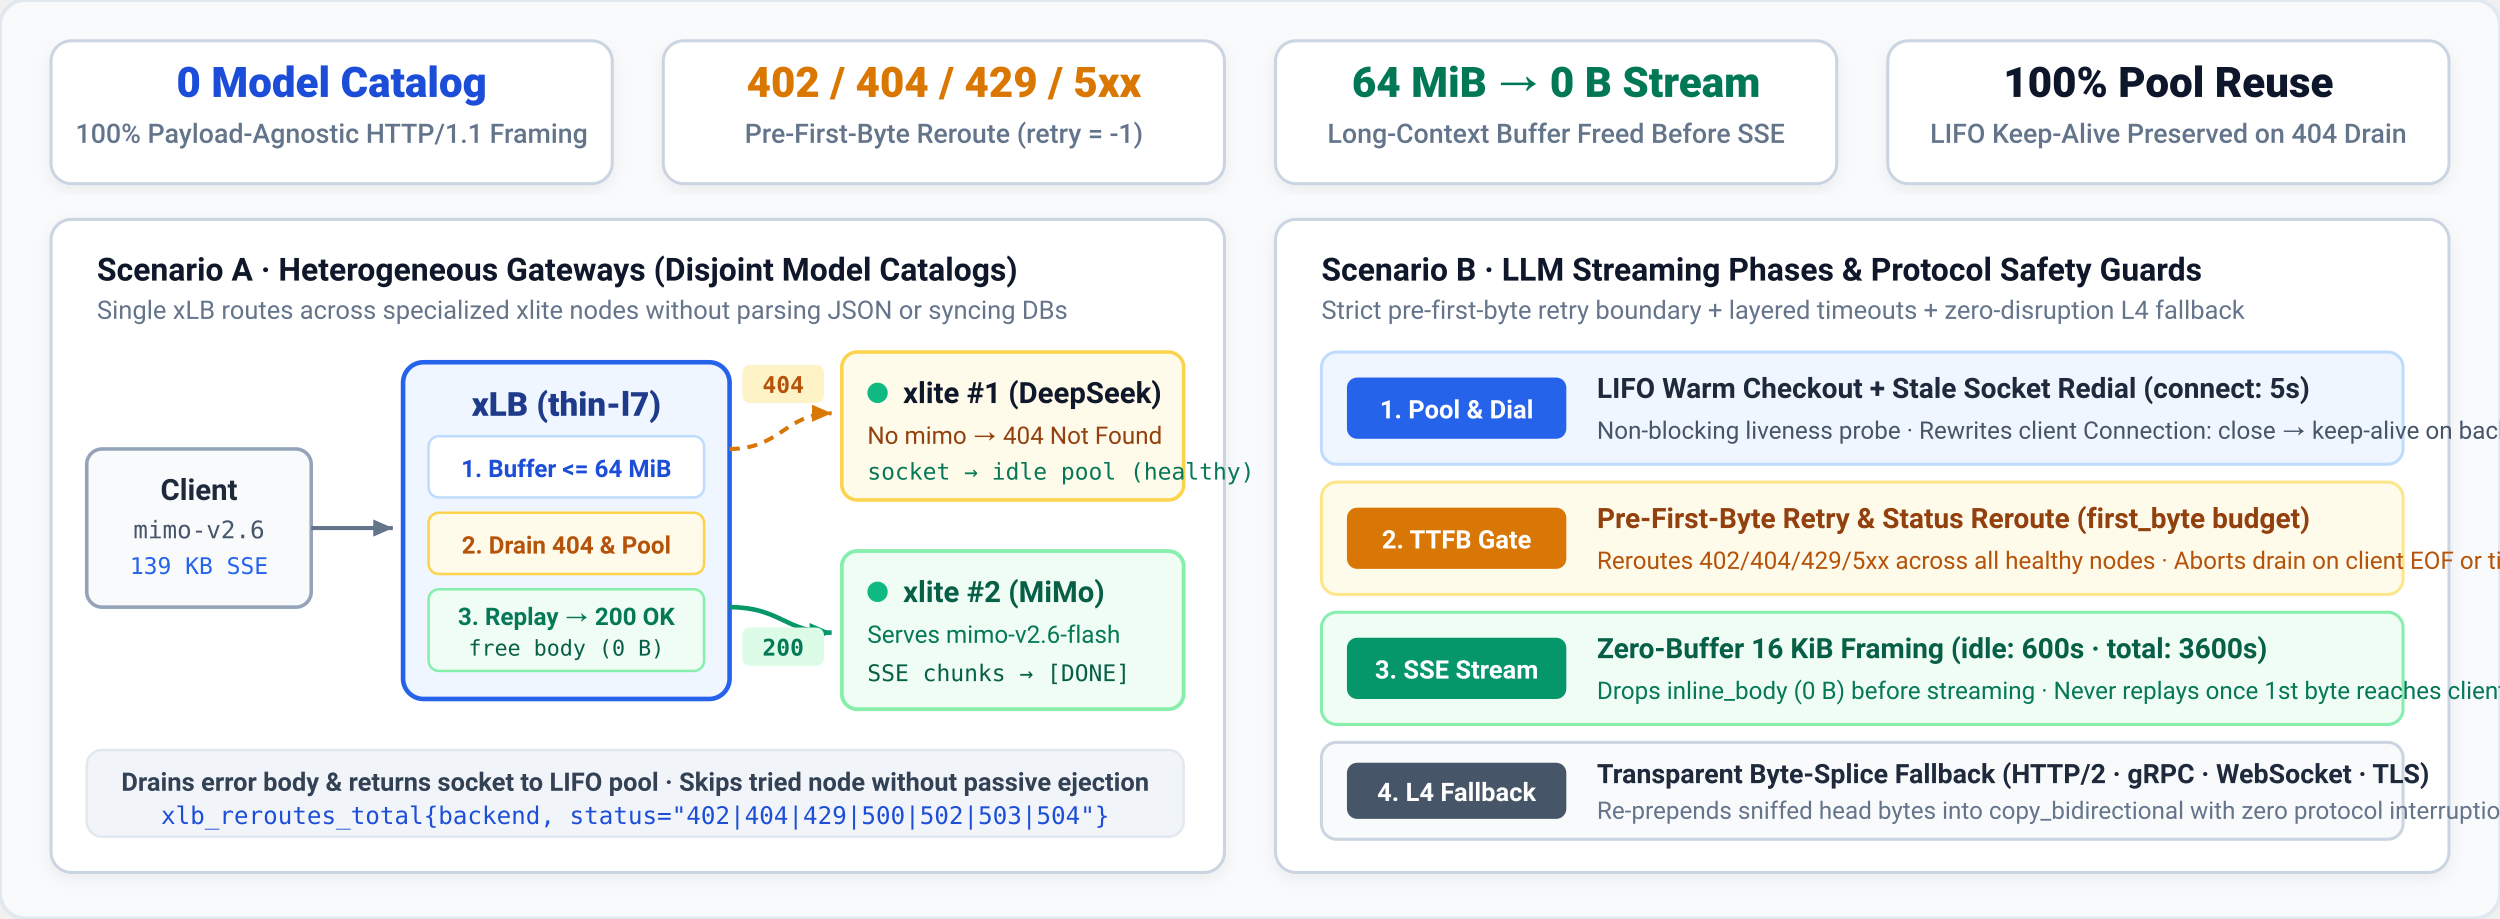
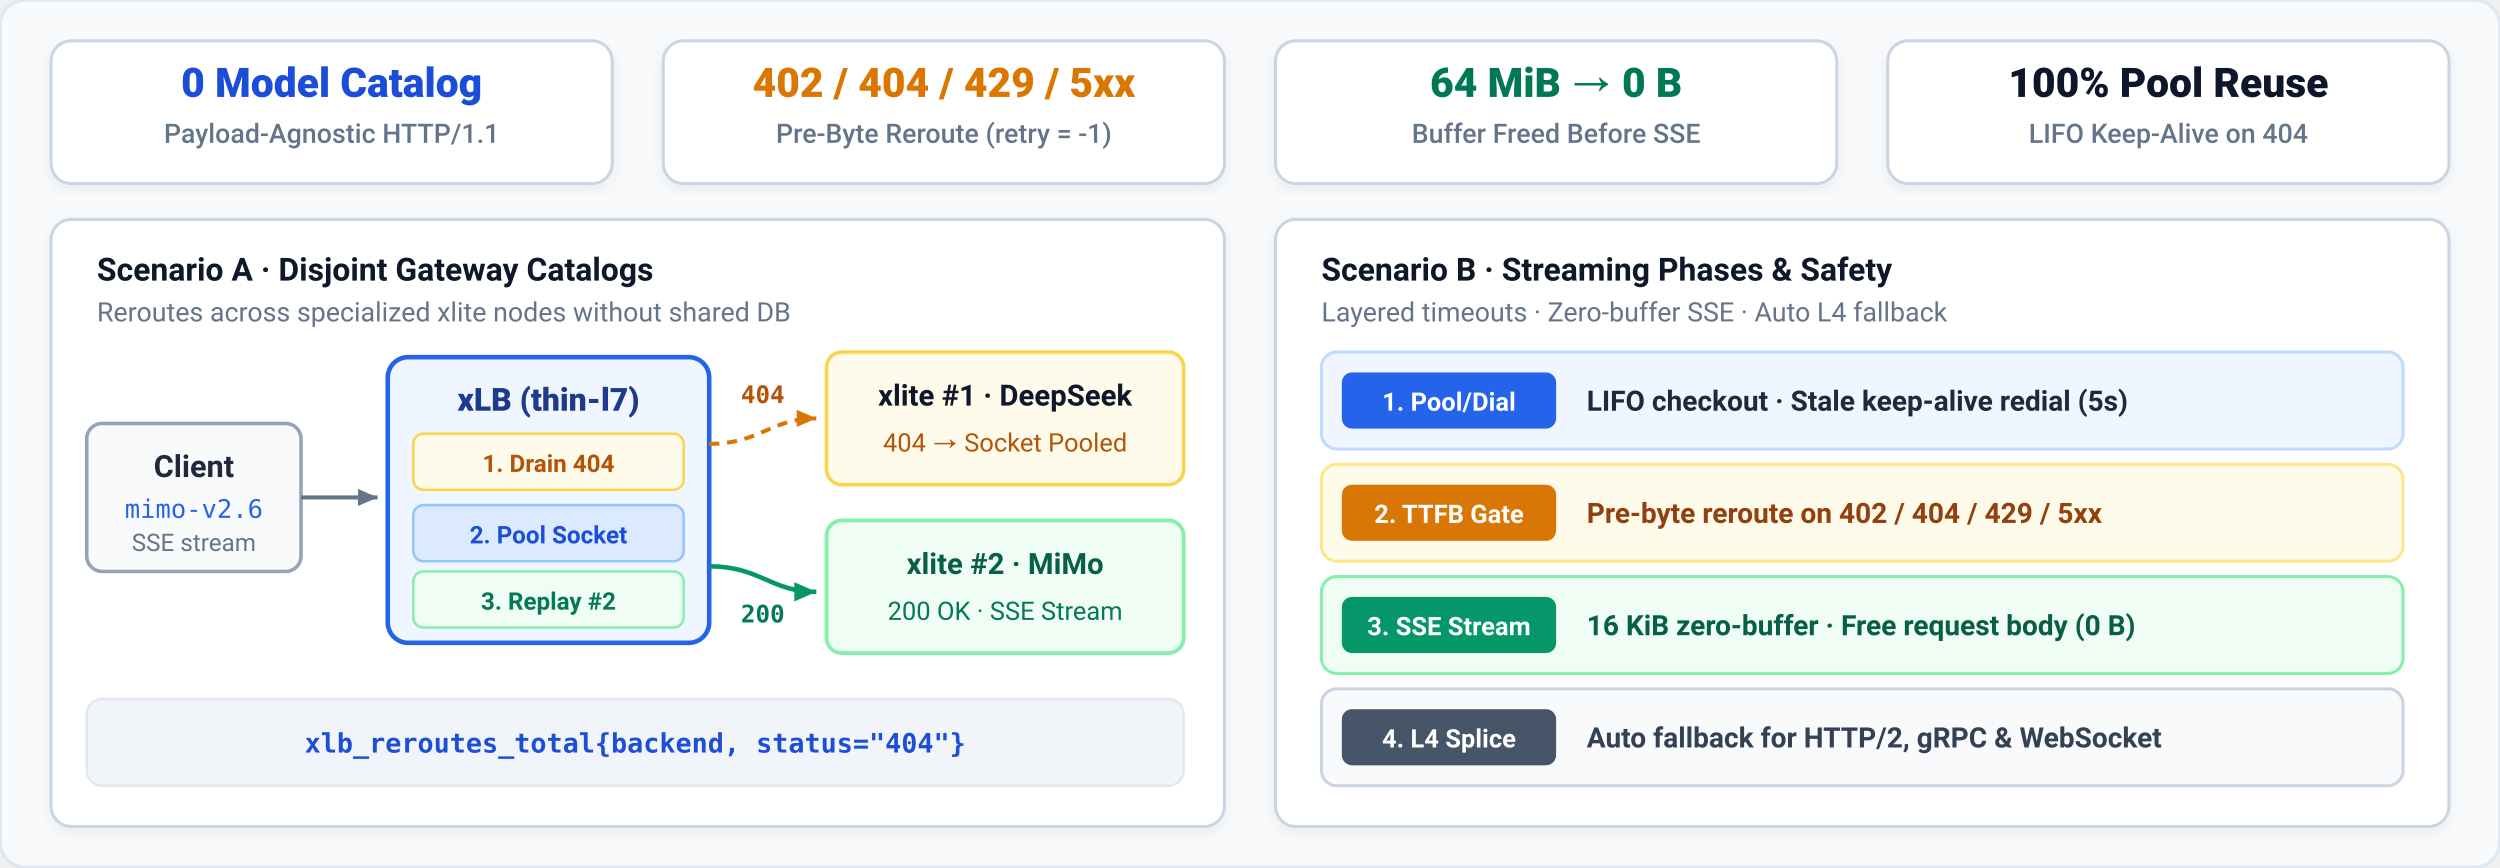
- <svg xmlns="http://www.w3.org/2000/svg" viewBox="0 0 980 360" width="100%" height="auto" font-family="-apple-system, BlinkMacSystemFont, 'Segoe UI', Roboto, Helvetica, Arial, sans-serif">
+ <svg xmlns="http://www.w3.org/2000/svg" viewBox="0 0 980 340" width="100%" height="auto" font-family="-apple-system, BlinkMacSystemFont, 'Segoe UI', Roboto, Helvetica, Arial, sans-serif">
  <defs>
    <marker id="arrow-slate" viewBox="0 0 10 10" refX="8" refY="5" markerWidth="6" markerHeight="6" orient="auto-start-reverse">
      <path d="M 0 1.5 L 8 5 L 0 8.5 z" fill="#64748B" />
-     </marker>
-     <marker id="arrow-blue" viewBox="0 0 10 10" refX="8" refY="5" markerWidth="6" markerHeight="6" orient="auto-start-reverse">
-       <path d="M 0 1.5 L 8 5 L 0 8.5 z" fill="#2563EB" />
    </marker>
    <marker id="arrow-amber" viewBox="0 0 10 10" refX="8" refY="5" markerWidth="6" markerHeight="6" orient="auto-start-reverse">
      <path d="M 0 1.5 L 8 5 L 0 8.5 z" fill="#D97706" />
    </marker>
    <marker id="arrow-emerald" viewBox="0 0 10 10" refX="8" refY="5" markerWidth="6" markerHeight="6" orient="auto-start-reverse">
      <path d="M 0 1.5 L 8 5 L 0 8.5 z" fill="#059669" />
    </marker>
    <filter id="shadow" x="-4%" y="-4%" width="108%" height="112%">
      <feDropShadow dx="0" dy="2" stdDeviation="3" flood-color="#0F172A" flood-opacity="0.06" />
    </filter>
  </defs>
-   <rect x="0" y="0" width="980" height="360" rx="10" fill="#F8FAFC" stroke="#E2E8F0" stroke-width="1.5" />
-   <g filter="url(#shadow)">
+   <rect x="0" y="0" width="980" height="340" rx="10" fill="#F8FAFC" stroke="#E2E8F0" stroke-width="1.5" />
+   <g filter="url(#shadow)" text-anchor="middle">
    <rect x="20" y="16" width="220" height="56" rx="8" fill="#FFFFFF" stroke="#CBD5E1" stroke-width="1.2" />
-     <text x="130" y="38" text-anchor="middle" font-size="16.5" font-weight="800" fill="#1D4ED8">0 Model Catalog</text>
-     <text x="130" y="56" text-anchor="middle" font-size="10.5" font-weight="500" fill="#64748B">100% Payload-Agnostic HTTP/1.1 Framing</text>
+     <text x="130" y="38" font-size="16" font-weight="800" fill="#1D4ED8">0 Model Catalog</text>
+     <text x="130" y="56" font-size="10.5" font-weight="500" fill="#64748B">Payload-Agnostic HTTP/1.1</text>
    <rect x="260" y="16" width="220" height="56" rx="8" fill="#FFFFFF" stroke="#CBD5E1" stroke-width="1.2" />
-     <text x="370" y="38" text-anchor="middle" font-size="16.5" font-weight="800" fill="#D97706">402 / 404 / 429 / 5xx</text>
-     <text x="370" y="56" text-anchor="middle" font-size="10.5" font-weight="500" fill="#64748B">Pre-First-Byte Reroute (retry = -1)</text>
+     <text x="370" y="38" font-size="16" font-weight="800" fill="#D97706">402 / 404 / 429 / 5xx</text>
+     <text x="370" y="56" font-size="10.5" font-weight="500" fill="#64748B">Pre-Byte Reroute (retry = -1)</text>
    <rect x="500" y="16" width="220" height="56" rx="8" fill="#FFFFFF" stroke="#CBD5E1" stroke-width="1.2" />
-     <text x="610" y="38" text-anchor="middle" font-size="16.5" font-weight="800" fill="#047857">64 MiB → 0 B Stream</text>
-     <text x="610" y="56" text-anchor="middle" font-size="10.5" font-weight="500" fill="#64748B">Long-Context Buffer Freed Before SSE</text>
+     <text x="610" y="38" font-size="16" font-weight="800" fill="#047857">64 MiB → 0 B</text>
+     <text x="610" y="56" font-size="10.5" font-weight="500" fill="#64748B">Buffer Freed Before SSE</text>
    <rect x="740" y="16" width="220" height="56" rx="8" fill="#FFFFFF" stroke="#CBD5E1" stroke-width="1.2" />
-     <text x="850" y="38" text-anchor="middle" font-size="16.5" font-weight="800" fill="#0F172A">100% Pool Reuse</text>
-     <text x="850" y="56" text-anchor="middle" font-size="10.5" font-weight="500" fill="#64748B">LIFO Keep-Alive Preserved on 404 Drain</text>
+     <text x="850" y="38" font-size="16" font-weight="800" fill="#0F172A">100% Pool Reuse</text>
+     <text x="850" y="56" font-size="10.5" font-weight="500" fill="#64748B">LIFO Keep-Alive on 404</text>
  </g>
  <g filter="url(#shadow)">
-     <rect x="20" y="86" width="460" height="256" rx="8" fill="#FFFFFF" stroke="#CBD5E1" stroke-width="1.2" />
+     <rect x="20" y="86" width="460" height="238" rx="8" fill="#FFFFFF" stroke="#CBD5E1" stroke-width="1.2" />
  </g>
-   <text x="38" y="110" font-size="12.5" font-weight="700" fill="#0F172A">Scenario A · Heterogeneous Gateways (Disjoint Model Catalogs)</text>
-   <text x="38" y="125" font-size="10" fill="#64748B">Single xLB routes across specialized xlite nodes without parsing JSON or syncing DBs</text>
-   <rect x="34" y="176" width="88" height="62" rx="6" fill="#F8FAFC" stroke="#94A3B8" stroke-width="1.4" />
-   <text x="78" y="196" text-anchor="middle" font-size="11.5" font-weight="700" fill="#1E293B">Client</text>
-   <text x="78" y="211" text-anchor="middle" font-size="9.5" font-family="ui-monospace, SFMono-Regular, Menlo, monospace" fill="#475569">mimo-v2.6</text>
-   <text x="78" y="225" text-anchor="middle" font-size="9" font-family="ui-monospace, SFMono-Regular, Menlo, monospace" fill="#2563EB">139 KB SSE</text>
-   <path d="M 122 207 L 154 207" fill="none" stroke="#64748B" stroke-width="1.6" marker-end="url(#arrow-slate)" />
-   <rect x="158" y="142" width="128" height="132" rx="8" fill="#EFF6FF" stroke="#2563EB" stroke-width="1.8" />
-   <text x="222" y="163" text-anchor="middle" font-size="13" font-weight="800" fill="#1E3A8A">xLB (thin-l7)</text>
-   <rect x="168" y="171" width="108" height="24" rx="4" fill="#FFFFFF" stroke="#BFDBFE" stroke-width="1" />
-   <text x="222" y="187" text-anchor="middle" font-size="9.5" font-weight="600" fill="#1D4ED8">1. Buffer &lt;= 64 MiB</text>
-   <rect x="168" y="201" width="108" height="24" rx="4" fill="#FFFBEB" stroke="#FCD34D" stroke-width="1" />
-   <text x="222" y="217" text-anchor="middle" font-size="9.5" font-weight="600" fill="#B45309">2. Drain 404 &amp; Pool</text>
-   <rect x="168" y="231" width="108" height="32" rx="4" fill="#F0FDF4" stroke="#86EFAC" stroke-width="1" />
-   <text x="222" y="245" text-anchor="middle" font-size="9.5" font-weight="600" fill="#047857">3. Replay → 200 OK</text>
-   <text x="222" y="257" text-anchor="middle" font-size="8.5" font-family="ui-monospace, SFMono-Regular, Menlo, monospace" fill="#065F46">free body (0 B)</text>
-   <path d="M 286 176 C 306 176, 308 162, 326 162" fill="none" stroke="#D97706" stroke-width="1.6" stroke-dasharray="4 3" marker-end="url(#arrow-amber)" />
-   <rect x="291" y="143" width="32" height="15" rx="3" fill="#FEF3C7" />
-   <text x="307" y="154" text-anchor="middle" font-size="9" font-weight="700" font-family="ui-monospace, SFMono-Regular, Menlo, monospace" fill="#B45309">404</text>
-   <rect x="330" y="138" width="134" height="58" rx="6" fill="#FFFBEB" stroke="#FCD34D" stroke-width="1.4" />
-   <circle cx="344" cy="154" r="4" fill="#10B981" />
-   <text x="354" y="158" font-size="11.5" font-weight="700" fill="#0F172A">xlite #1 (DeepSeek)</text>
-   <text x="340" y="174" font-size="9.5" fill="#92400E">No mimo → 404 Not Found</text>
-   <text x="340" y="188" font-size="9" font-family="ui-monospace, SFMono-Regular, Menlo, monospace" fill="#047857">socket → idle pool (healthy)</text>
-   <path d="M 286 238 C 306 238, 308 248, 326 248" fill="none" stroke="#059669" stroke-width="1.8" marker-end="url(#arrow-emerald)" />
-   <rect x="291" y="246" width="32" height="15" rx="3" fill="#DCFCE7" />
-   <text x="307" y="257" text-anchor="middle" font-size="9" font-weight="700" font-family="ui-monospace, SFMono-Regular, Menlo, monospace" fill="#047857">200</text>
-   <rect x="330" y="216" width="134" height="62" rx="6" fill="#F0FDF4" stroke="#86EFAC" stroke-width="1.5" />
-   <circle cx="344" cy="232" r="4" fill="#10B981" />
-   <text x="354" y="236" font-size="11.5" font-weight="700" fill="#065F46">xlite #2 (MiMo)</text>
-   <text x="340" y="252" font-size="9.5" fill="#047857">Serves mimo-v2.6-flash</text>
-   <text x="340" y="267" font-size="9" font-family="ui-monospace, SFMono-Regular, Menlo, monospace" fill="#065F46">SSE chunks → [DONE]</text>
-   <rect x="34" y="294" width="430" height="34" rx="6" fill="#F1F5F9" stroke="#E2E8F0" stroke-width="1" />
-   <text x="249" y="310" text-anchor="middle" font-size="10" font-weight="600" fill="#334155">Drains error body &amp; returns socket to LIFO pool · Skips tried node without passive ejection</text>
-   <text x="249" y="323" text-anchor="middle" font-size="9.5" font-family="ui-monospace, SFMono-Regular, Menlo, monospace" fill="#1D4ED8">xlb_reroutes_total{backend, status="402|404|429|500|502|503|504"}</text>
+   <text x="38" y="110" font-size="12.5" font-weight="700" fill="#0F172A">Scenario A · Disjoint Gateway Catalogs</text>
+   <text x="38" y="126" font-size="10.5" fill="#64748B">Reroutes across specialized xlite nodes without shared DB</text>
+   <g text-anchor="middle">
+     <rect x="34" y="166" width="84" height="58" rx="6" fill="#F8FAFC" stroke="#94A3B8" stroke-width="1.4" />
+     <text x="76" y="187" font-size="12" font-weight="700" fill="#1E293B">Client</text>
+     <text x="76" y="203" font-size="10" font-family="ui-monospace, SFMono-Regular, Menlo, monospace" fill="#2563EB">mimo-v2.6</text>
+     <text x="76" y="216" font-size="9.5" fill="#64748B">SSE stream</text>
+   </g>
+   <path d="M 118 195 L 148 195" fill="none" stroke="#64748B" stroke-width="1.6" marker-end="url(#arrow-slate)" />
+   <g text-anchor="middle">
+     <rect x="152" y="140" width="126" height="112" rx="8" fill="#EFF6FF" stroke="#2563EB" stroke-width="1.8" />
+     <text x="215" y="161" font-size="12.5" font-weight="800" fill="#1E3A8A">xLB (thin-l7)</text>
+     <rect x="162" y="170" width="106" height="22" rx="4" fill="#FFFBEB" stroke="#FCD34D" stroke-width="1" />
+     <text x="215" y="185" font-size="9.5" font-weight="600" fill="#B45309">1. Drain 404</text>
+     <rect x="162" y="198" width="106" height="22" rx="4" fill="#DBEAFE" stroke="#93C5FD" stroke-width="1" />
+     <text x="215" y="213" font-size="9.5" font-weight="600" fill="#1D4ED8">2. Pool Socket</text>
+     <rect x="162" y="224" width="106" height="22" rx="4" fill="#F0FDF4" stroke="#86EFAC" stroke-width="1" />
+     <text x="215" y="239" font-size="9.5" font-weight="600" fill="#047857">3. Replay #2</text>
+   </g>
+   <path d="M 278 174 C 298 174, 302 164, 320 164" fill="none" stroke="#D97706" stroke-width="1.6" stroke-dasharray="4 3" marker-end="url(#arrow-amber)" />
+   <text x="299" y="158" text-anchor="middle" font-size="9.5" font-weight="700" font-family="ui-monospace, SFMono-Regular, Menlo, monospace" fill="#B45309">404</text>
+   <path d="M 278 222 C 298 222, 302 232, 320 232" fill="none" stroke="#059669" stroke-width="1.8" marker-end="url(#arrow-emerald)" />
+   <text x="299" y="244" text-anchor="middle" font-size="9.5" font-weight="700" font-family="ui-monospace, SFMono-Regular, Menlo, monospace" fill="#047857">200</text>
+   <g text-anchor="middle">
+     <rect x="324" y="138" width="140" height="52" rx="6" fill="#FFFBEB" stroke="#FCD34D" stroke-width="1.4" />
+     <text x="394" y="159" font-size="11.5" font-weight="700" fill="#0F172A">xlite #1 · DeepSeek</text>
+     <text x="394" y="177" font-size="10" fill="#B45309">404 → Socket Pooled</text>
+     <rect x="324" y="204" width="140" height="52" rx="6" fill="#F0FDF4" stroke="#86EFAC" stroke-width="1.5" />
+     <text x="394" y="225" font-size="11.5" font-weight="700" fill="#065F46">xlite #2 · MiMo</text>
+     <text x="394" y="243" font-size="10" fill="#047857">200 OK · SSE Stream</text>
+   </g>
+   <rect x="34" y="274" width="430" height="34" rx="6" fill="#F1F5F9" stroke="#E2E8F0" stroke-width="1" />
+   <text x="249" y="295" text-anchor="middle" font-size="10.5" font-weight="600" font-family="ui-monospace, SFMono-Regular, Menlo, monospace" fill="#1D4ED8">xlb_reroutes_total{backend, status="404"}</text>
  <g filter="url(#shadow)">
-     <rect x="500" y="86" width="460" height="256" rx="8" fill="#FFFFFF" stroke="#CBD5E1" stroke-width="1.2" />
+     <rect x="500" y="86" width="460" height="238" rx="8" fill="#FFFFFF" stroke="#CBD5E1" stroke-width="1.2" />
  </g>
-   <text x="518" y="110" font-size="12.5" font-weight="700" fill="#0F172A">Scenario B · LLM Streaming Phases &amp; Protocol Safety Guards</text>
-   <text x="518" y="125" font-size="10" fill="#64748B">Strict pre-first-byte retry boundary + layered timeouts + zero-disruption L4 fallback</text>
-   <rect x="518" y="138" width="424" height="44" rx="6" fill="#EFF6FF" stroke="#BFDBFE" stroke-width="1.2" />
-   <rect x="528" y="148" width="86" height="24" rx="4" fill="#2563EB" />
-   <text x="571" y="164" text-anchor="middle" font-size="10" font-weight="700" fill="#FFFFFF">1. Pool &amp; Dial</text>
-   <text x="626" y="156" font-size="11" font-weight="700" fill="#1E293B">LIFO Warm Checkout + Stale Socket Redial (connect: 5s)</text>
-   <text x="626" y="172" font-size="9.5" fill="#475569">Non-blocking liveness probe · Rewrites client Connection: close → keep-alive on backend leg</text>
-   <rect x="518" y="189" width="424" height="44" rx="6" fill="#FFFBEB" stroke="#FDE68A" stroke-width="1.2" />
-   <rect x="528" y="199" width="86" height="24" rx="4" fill="#D97706" />
-   <text x="571" y="215" text-anchor="middle" font-size="10" font-weight="700" fill="#FFFFFF">2. TTFB Gate</text>
-   <text x="626" y="207" font-size="11" font-weight="700" fill="#92400E">Pre-First-Byte Retry &amp; Status Reroute (first_byte budget)</text>
-   <text x="626" y="223" font-size="9.5" fill="#B45309">Reroutes 402/404/429/5xx across all healthy nodes · Aborts drain on client EOF or timeout</text>
-   <rect x="518" y="240" width="424" height="44" rx="6" fill="#F0FDF4" stroke="#86EFAC" stroke-width="1.2" />
-   <rect x="528" y="250" width="86" height="24" rx="4" fill="#059669" />
-   <text x="571" y="266" text-anchor="middle" font-size="10" font-weight="700" fill="#FFFFFF">3. SSE Stream</text>
-   <text x="626" y="258" font-size="11" font-weight="700" fill="#065F46">Zero-Buffer 16 KiB Framing (idle: 600s · total: 3600s)</text>
-   <text x="626" y="274" font-size="9.5" fill="#047857">Drops inline_body (0 B) before streaming · Never replays once 1st byte reaches client</text>
-   <rect x="518" y="291" width="424" height="38" rx="6" fill="#F8FAFC" stroke="#CBD5E1" stroke-width="1.2" />
-   <rect x="528" y="299" width="86" height="22" rx="4" fill="#475569" />
-   <text x="571" y="314" text-anchor="middle" font-size="10" font-weight="700" fill="#FFFFFF">4. L4 Fallback</text>
-   <text x="626" y="307" font-size="10.5" font-weight="700" fill="#1E293B">Transparent Byte-Splice Fallback (HTTP/2 · gRPC · WebSocket · TLS)</text>
-   <text x="626" y="321" font-size="9.5" fill="#64748B">Re-prepends sniffed head bytes into copy_bidirectional with zero protocol interruption</text>
+   <text x="518" y="110" font-size="12.5" font-weight="700" fill="#0F172A">Scenario B · Streaming Phases &amp; Safety</text>
+   <text x="518" y="126" font-size="10.5" fill="#64748B">Layered timeouts · Zero-buffer SSE · Auto L4 fallback</text>
+   <rect x="518" y="138" width="424" height="38" rx="6" fill="#EFF6FF" stroke="#BFDBFE" stroke-width="1.2" />
+   <rect x="526" y="146" width="84" height="22" rx="4" fill="#2563EB" />
+   <text x="568" y="161" text-anchor="middle" font-size="10" font-weight="700" fill="#FFFFFF">1. Pool/Dial</text>
+   <text x="622" y="161" font-size="11" font-weight="600" fill="#1E293B">LIFO checkout · Stale keep-alive redial (5s)</text>
+   <rect x="518" y="182" width="424" height="38" rx="6" fill="#FFFBEB" stroke="#FDE68A" stroke-width="1.2" />
+   <rect x="526" y="190" width="84" height="22" rx="4" fill="#D97706" />
+   <text x="568" y="205" text-anchor="middle" font-size="10" font-weight="700" fill="#FFFFFF">2. TTFB Gate</text>
+   <text x="622" y="205" font-size="11" font-weight="600" fill="#92400E">Pre-byte reroute on 402 / 404 / 429 / 5xx</text>
+   <rect x="518" y="226" width="424" height="38" rx="6" fill="#F0FDF4" stroke="#86EFAC" stroke-width="1.2" />
+   <rect x="526" y="234" width="84" height="22" rx="4" fill="#059669" />
+   <text x="568" y="249" text-anchor="middle" font-size="10" font-weight="700" fill="#FFFFFF">3. SSE Stream</text>
+   <text x="622" y="249" font-size="11" font-weight="600" fill="#065F46">16 KiB zero-buffer · Free request body (0 B)</text>
+   <rect x="518" y="270" width="424" height="38" rx="6" fill="#F8FAFC" stroke="#CBD5E1" stroke-width="1.2" />
+   <rect x="526" y="278" width="84" height="22" rx="4" fill="#475569" />
+   <text x="568" y="293" text-anchor="middle" font-size="10" font-weight="700" fill="#FFFFFF">4. L4 Splice</text>
+   <text x="622" y="293" font-size="11" font-weight="600" fill="#334155">Auto fallback for HTTP/2, gRPC &amp; WebSocket</text>
</svg>
